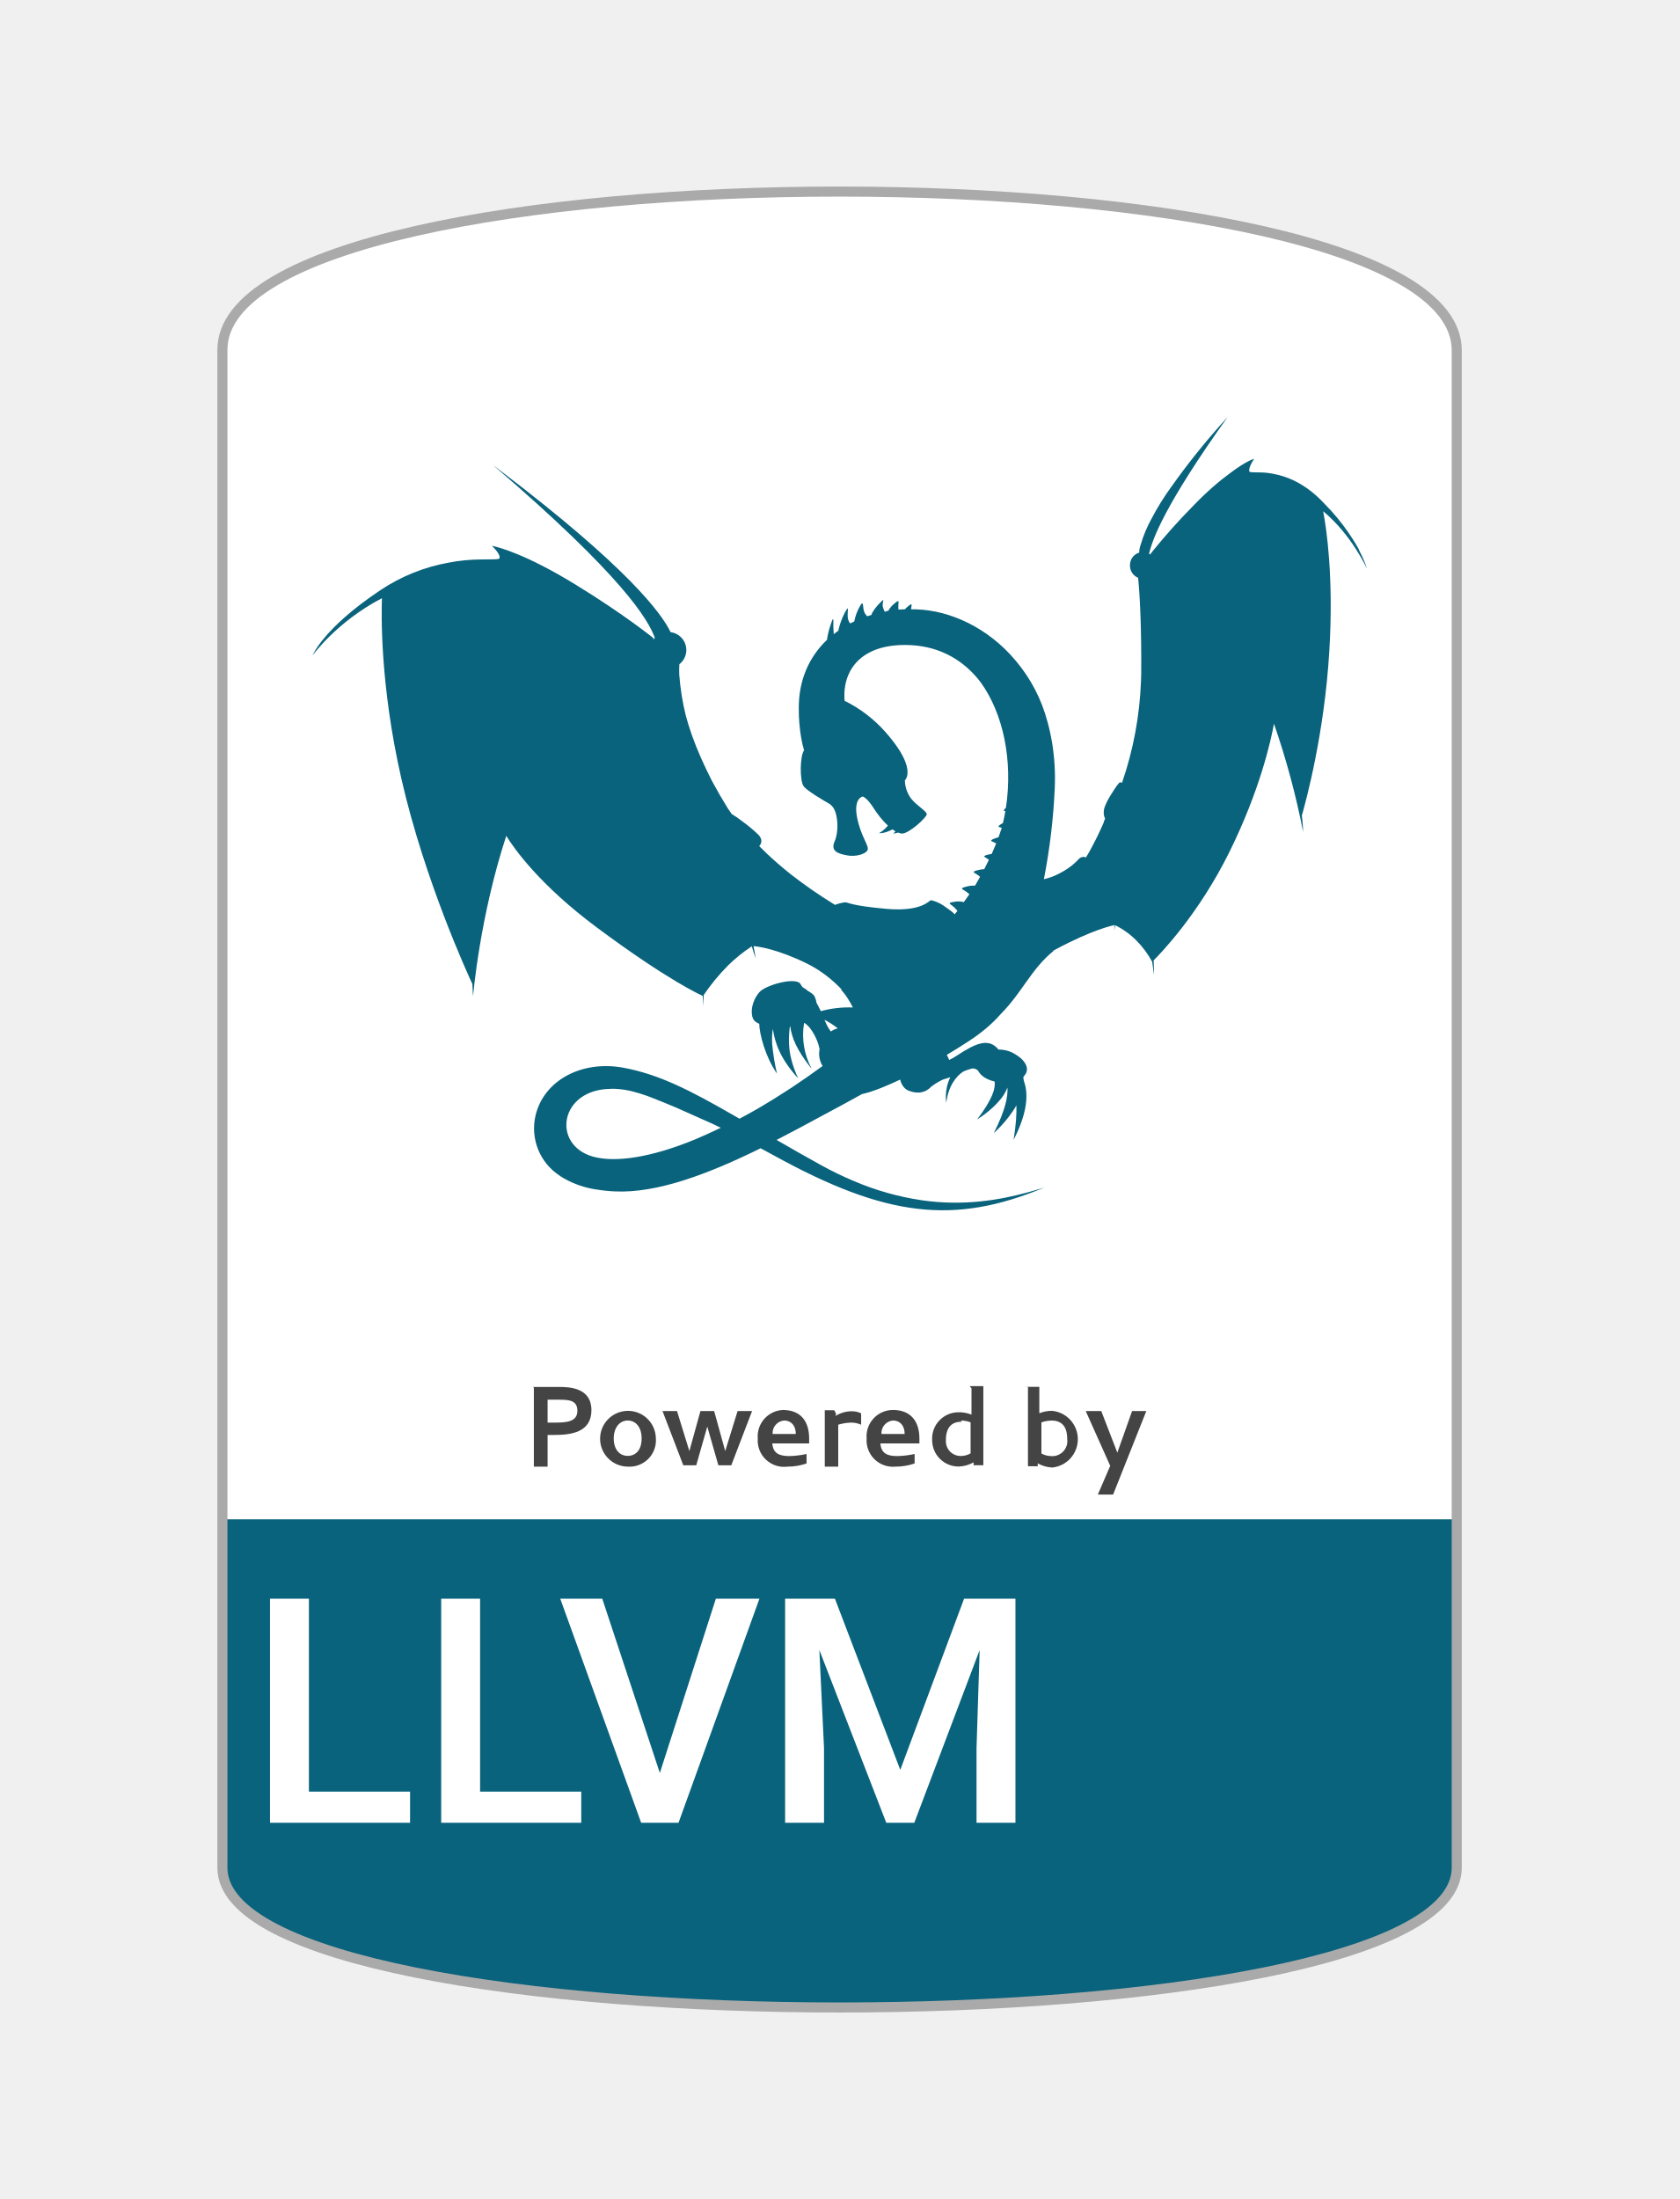
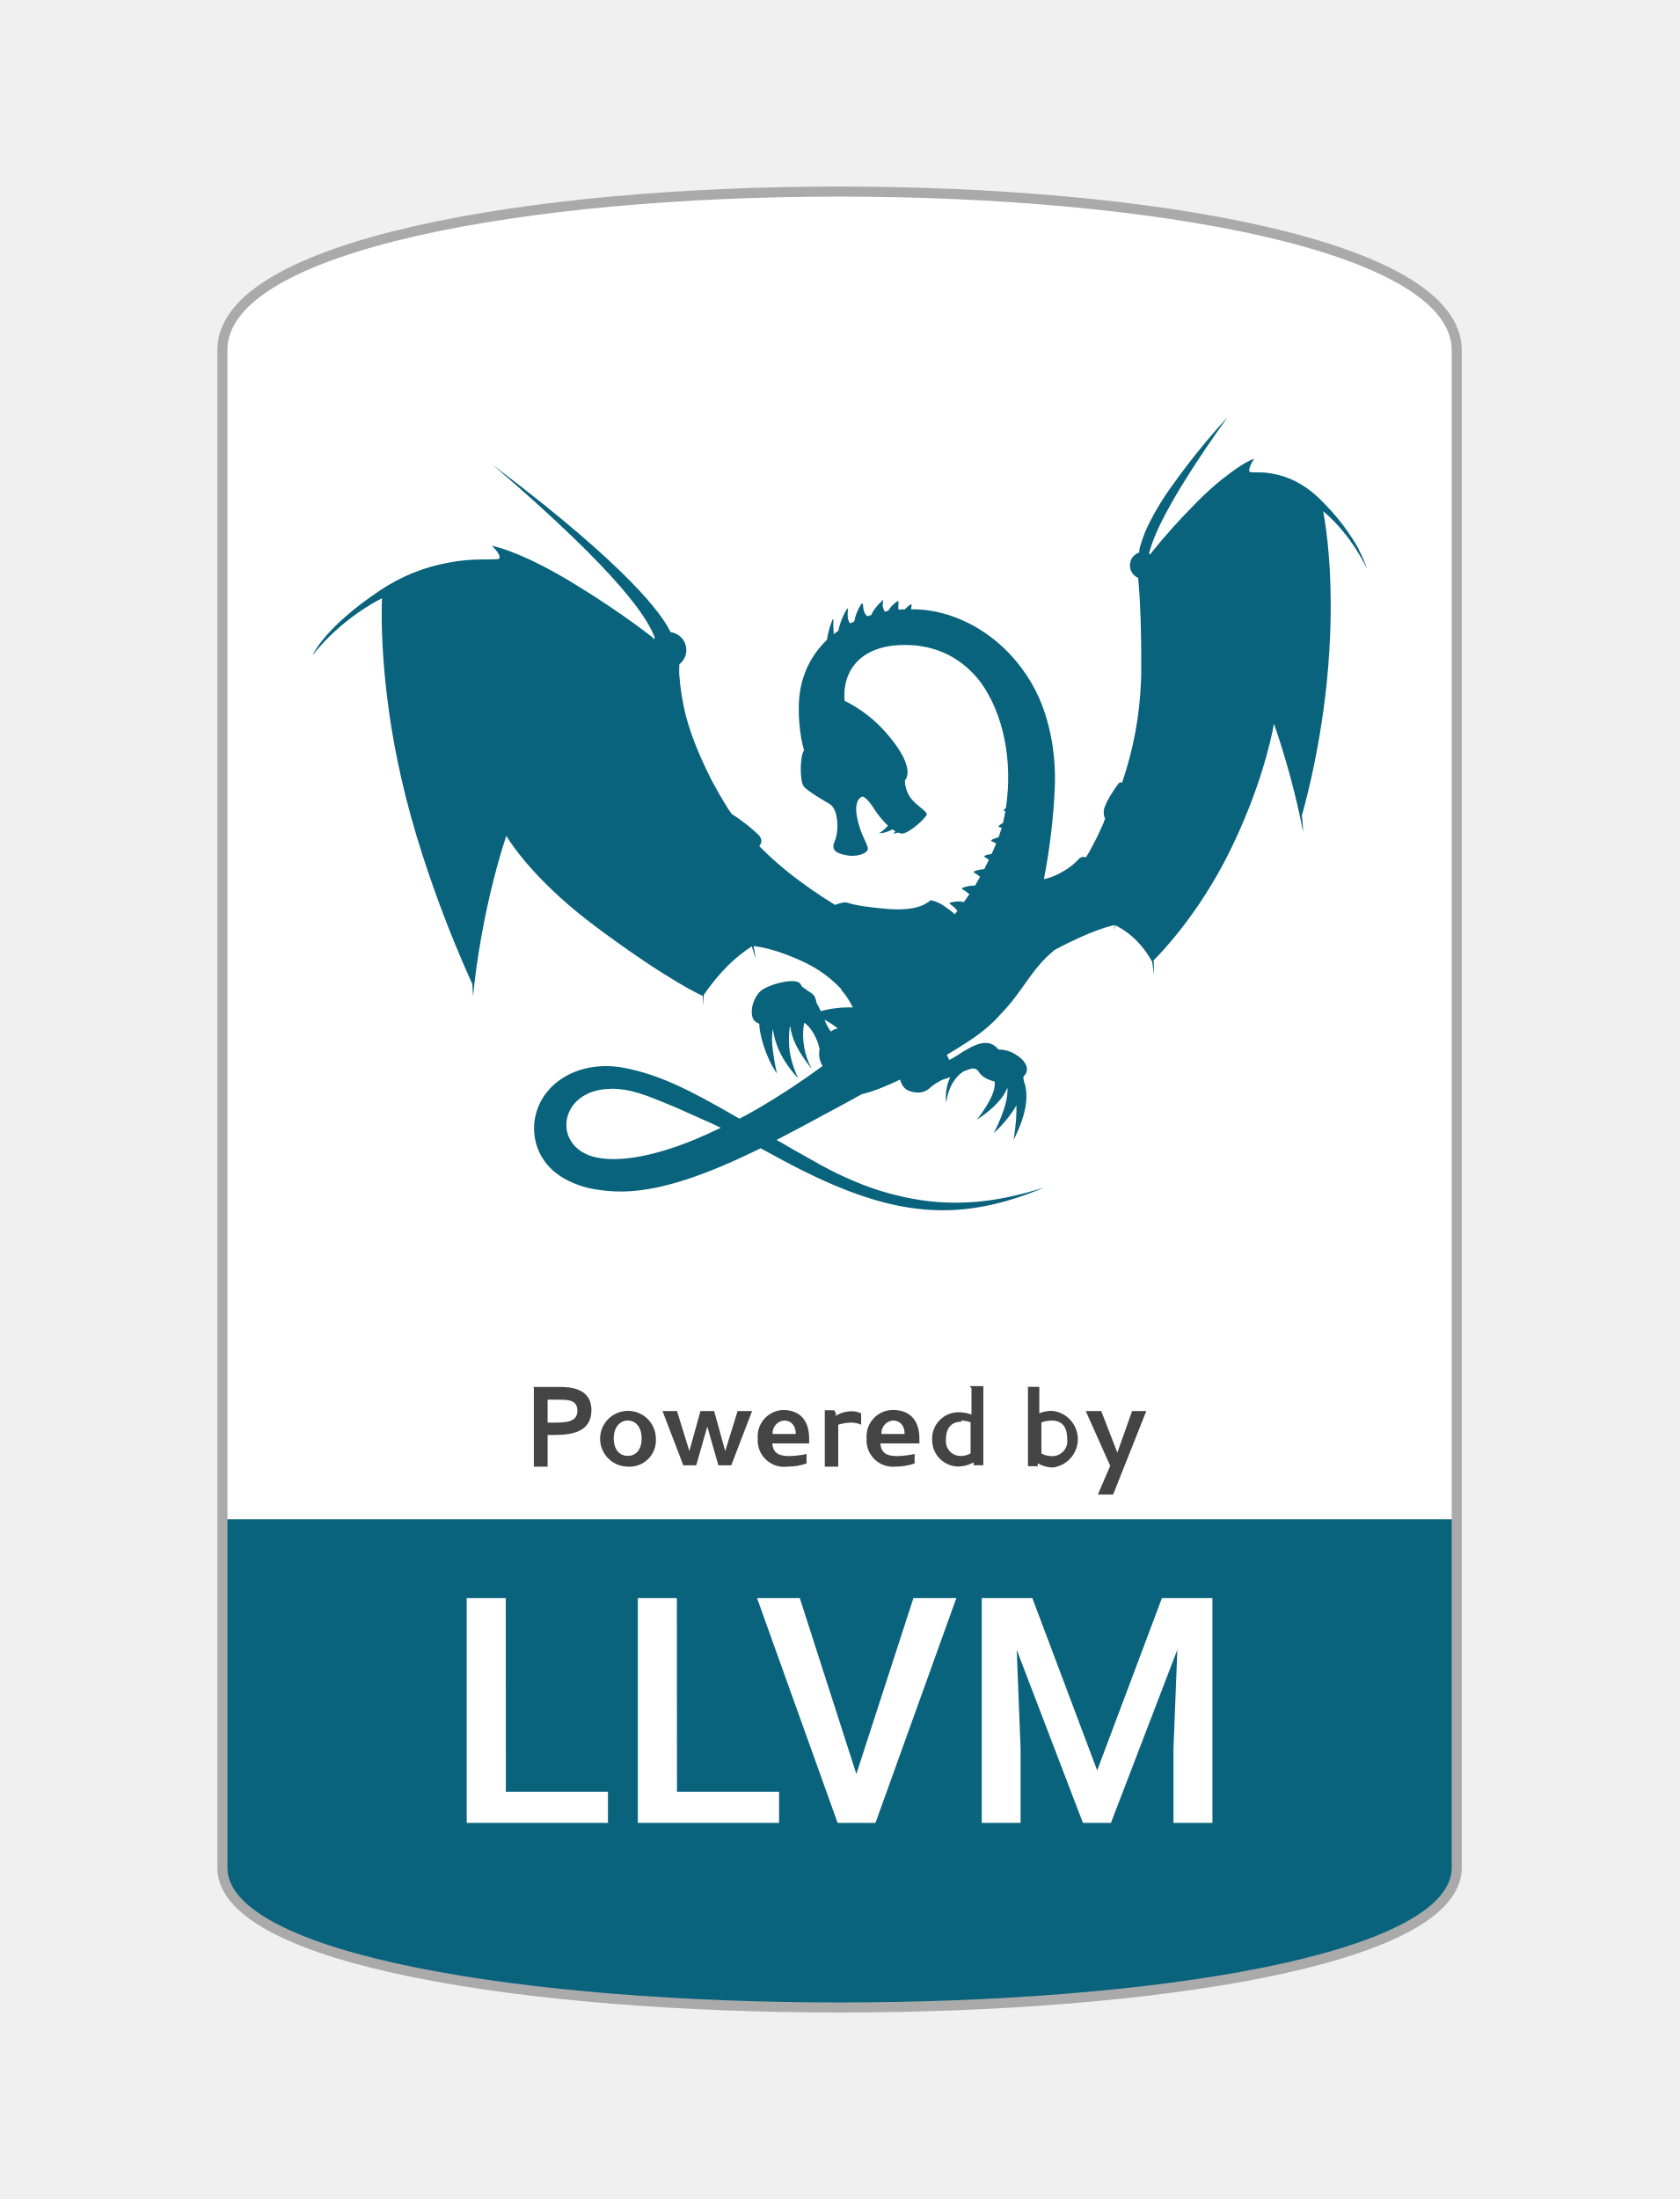
<svg xmlns="http://www.w3.org/2000/svg" xmlns:xlink="http://www.w3.org/1999/xlink" width="63.72" height="83.446" viewBox="0 0 16.859 22.078" version="1.1" id="svg1" xml:space="preserve">
  <defs id="defs1">
    <linearGradient id="linear-gradient-34" x1="155.32" y1="560.59" x2="155.32" y2="560.43" xlink:href="#linear-gradient-13" />
    <linearGradient id="linear-gradient-13" x1="155.32" y1="562.58" x2="155.32" y2="562.42" gradientTransform="matrix(45.2,0,0,-212.17,-6849.43,119709.31)" gradientUnits="userSpaceOnUse">
      <stop offset="0" stop-color="#16b0ed" stop-opacity="0.8" id="stop76" />
      <stop offset="1" stop-color="#0f59b2" stop-opacity="0.84" id="stop77" />
    </linearGradient>
    <linearGradient id="linear-gradient-35" x1="158.05" y1="560.59" x2="158.05" y2="560.43" xlink:href="#linear-gradient-14" />
    <linearGradient id="linear-gradient-14" x1="158.05" y1="562.58" x2="158.05" y2="562.42" gradientTransform="matrix(-46.13,0,0,-212.15,7480.38,119695.47)" gradientUnits="userSpaceOnUse">
      <stop offset="0" stop-color="#7db643" id="stop78" />
      <stop offset="1" stop-color="#367533" id="stop79" />
    </linearGradient>
    <linearGradient id="linear-gradient-36" x1="155.08" y1="560.59" x2="155.08" y2="560.43" xlink:href="#linear-gradient-15" />
    <linearGradient id="linear-gradient-15" x1="155.08" y1="562.58" x2="155.08" y2="562.42" gradientTransform="matrix(150.45,0,0,-212.19,-23151.41,119720.44)" gradientUnits="userSpaceOnUse">
      <stop offset="0" stop-color="#88c649" stop-opacity="0.8" id="stop80" />
      <stop offset="1" stop-color="#439240" stop-opacity="0.84" id="stop81" />
    </linearGradient>
  </defs>
  <g id="layer1">
    <g id="g3">
      <path id="use1" style="display:inline;fill:#ffffff;fill-opacity:1;stroke-width:0.476" class="cls-162" d="M 8.43,1.923 C 5.331,1.922 2.233,2.452 2.233,3.512 V 18.752 c 0,1.871 12.393,1.871 12.393,0 V 3.517 c 0,-1.062 -3.098,-1.594 -6.197,-1.594 z" />
      <path id="path1568" style="fill:#09637d;fill-opacity:1;stroke-width:0.265;stroke-dasharray:none" class="cls-162" d="m 2.233,15.254 v 3.498 c 0,1.871 12.393,1.871 12.393,0 v -3.498 z" />
      <path class="cls-28" d="M 14.626,3.517 V 18.752 c 0,1.871 -12.393,1.871 -12.393,0 V 3.512 c 0,-2.119 12.393,-2.119 12.393,0.005 z" id="path8" style="fill:none;fill-opacity:1;stroke:#aaaaaa;stroke-width:0.101px;stroke-linecap:round;stroke-linejoin:bevel" />
    </g>
    <g id="g2" transform="translate(0.1190642)">
      <path class="cls-162" d="m 5.379,14.053 h 0.103 c 0.101,0 0.196,0 0.196,0.111 0,0.111 -0.108,0.119 -0.228,0.119 h -0.071 v -0.225 m -0.138,-0.127 v 0.794 h 0.138 v -0.318 h 0.064 c 0.169,0 0.376,-0.024 0.376,-0.249 0,-0.225 -0.22,-0.233 -0.323,-0.233 h -0.265" id="path1561" style="fill:#444444;stroke-width:0.265" />
      <path class="cls-162" d="m 6.183,14.725 a 0.265,0.265 0 0 0 0.283,-0.286 0.28,0.28 0 1 0 -0.283,0.286 m 0,-0.463 c 0.077,0 0.14,0.061 0.14,0.18 0,0.119 -0.061,0.175 -0.14,0.175 -0.079,0 -0.14,-0.061 -0.14,-0.175 0,-0.114 0.064,-0.18 0.14,-0.18" id="path1562" style="fill:#444444;stroke-width:0.265" />
      <polyline class="cls-162" points="172.68 807.88 172.26 809.4 171.79 807.88 171.24 807.88 172.03 809.94 172.52 809.94 172.94 808.47 173.36 809.94 173.85 809.94 174.64 807.88 174.09 807.88 173.62 809.4 173.2 807.88 172.68 807.88" id="polyline1562" style="fill:#444444" transform="matrix(0.2645833,0,0,0.2645833,-38.77469,-199.5848)" />
      <path class="cls-162" d="m 7.755,14.262 c 0.066,0 0.116,0.048 0.116,0.135 h -0.233 a 0.127,0.127 0 0 1 0.116,-0.135 m 0,-0.106 a 0.265,0.265 0 0 0 -0.265,0.286 0.265,0.265 0 0 0 0.299,0.283 0.574,0.574 0 0 0 0.191,-0.032 v -0.095 a 0.892,0.892 0 0 1 -0.172,0.021 c -0.101,0 -0.164,-0.026 -0.172,-0.127 h 0.37 v -0.05 c 0,-0.169 -0.082,-0.286 -0.265,-0.286" id="path1563" style="fill:#444444;stroke-width:0.265" />
      <path class="cls-162" d="m 8.276,14.196 -0.019,-0.037 h -0.095 v 0.566 h 0.135 v -0.421 a 0.489,0.489 0 0 1 0.127,-0.021 0.249,0.249 0 0 1 0.103,0.021 v 0 -0.114 a 0.212,0.212 0 0 0 -0.098,-0.021 0.312,0.312 0 0 0 -0.161,0.048" id="path1564" style="fill:#444444;stroke-width:0.265" />
      <path class="cls-162" d="m 8.848,14.262 c 0.066,0 0.116,0.048 0.116,0.135 h -0.233 a 0.127,0.127 0 0 1 0.116,-0.135 m 0,-0.106 a 0.265,0.265 0 0 0 -0.265,0.286 0.265,0.265 0 0 0 0.291,0.283 0.574,0.574 0 0 0 0.191,-0.032 v -0.095 a 0.894,0.894 0 0 1 -0.175,0.021 c -0.098,0 -0.161,-0.026 -0.169,-0.127 h 0.392 v -0.05 c 0,-0.169 -0.085,-0.286 -0.265,-0.286" id="path1565" style="fill:#444444;stroke-width:0.265" />
      <path class="cls-162" d="m 9.528,14.262 a 0.288,0.288 0 0 1 0.098,0.018 v 0.312 a 0.193,0.193 0 0 1 -0.095,0.026 0.148,0.148 0 0 1 -0.153,-0.159 c 0,-0.14 0.069,-0.185 0.159,-0.185 m 0.098,-0.336 v 0.265 a 0.333,0.333 0 0 0 -0.13,-0.024 0.265,0.265 0 0 0 -0.265,0.283 0.265,0.265 0 0 0 0.27,0.262 0.325,0.325 0 0 0 0.146,-0.042 v 0.029 h 0.098 v -0.794 h -0.138" id="path1566" style="fill:#444444;stroke-width:0.265" />
      <path class="cls-162" d="m 10.435,14.262 c 0.093,0 0.161,0.045 0.161,0.185 a 0.151,0.151 0 0 1 -0.164,0.172 0.201,0.201 0 0 1 -0.095,-0.026 v -0.312 a 0.288,0.288 0 0 1 0.098,-0.018 m -0.233,-0.336 v 0.794 h 0.098 v -0.029 a 0.325,0.325 0 0 0 0.146,0.042 0.286,0.286 0 0 0 0,-0.569 0.333,0.333 0 0 0 -0.13,0.024 v -0.265 h -0.135" id="path1567" style="fill:#444444;stroke-width:0.265" />
      <polyline class="cls-162" points="187.3 807.88 188.23 809.96 187.76 811.05 188.34 811.05 189.6 807.88 189.06 807.88 188.5 809.46 187.89 807.88 187.3 807.88" id="polyline1567" style="fill:#444444" transform="matrix(0.2645833,0,0,0.2645833,-38.77469,-199.5848)" />
    </g>
-     <text xml:space="preserve" style="font-weight:500;font-size:3.175px;font-family:Roboto;-inkscape-font-specification:'Roboto Medium';text-align:center;text-anchor:middle;display:inline;fill:#ffffff;fill-opacity:1;stroke-width:0.265;stroke-dasharray:none" x="8.432" y="18.302" id="text2">
-       <tspan id="tspan1" style="font-style:normal;font-variant:normal;font-stretch:normal;font-size:3.175px;font-family:Roboto;-inkscape-font-specification:'Roboto Semi-Light';fill:#ffffff;stroke-width:0.265" x="8.432" y="18.302">LLVM</tspan>
-     </text>
+     <path style="font-weight:500;font-size:3.175px;font-family:Roboto;-inkscape-font-specification:'Roboto Semi-Light';text-align:center;text-anchor:middle;fill:#ffffff;stroke-width:0.265" d="m 5.079,17.989 h 1.025 v 0.313 H 4.686 v -2.257 h 0.392 z m 1.718,0 h 1.025 v 0.313 H 6.404 V 16.045 H 6.796 Z M 8.598,17.811 9.171,16.045 H 9.602 L 8.79,18.302 H 8.41 L 7.601,16.045 h 0.429 z m 1.767,-1.766 0.651,1.73 0.65,-1.73 h 0.507 v 2.257 h -0.391 v -0.744 l 0.039,-0.995 -0.667,1.739 h -0.281 l -0.665,-1.738 0.039,0.994 v 0.744 H 9.857 v -2.257 z" id="text2" aria-label="LLVM" />
    <path d="m 12.323,4.19 -0.038,0.042 a 7.164,7.164 0 0 0 -0.525,0.656 2.546,2.546 0 0 0 -0.197,0.317 1.27,1.27 0 0 0 -0.11,0.263 0.219,0.219 0 0 0 -0.015,0.078 v 0.002 a 0.131,0.131 0 0 0 -0.093,0.128 0.132,0.132 0 0 0 0.082,0.125 c 0.017,0.164 0.035,0.504 0.031,0.97 l -0.002,0.063 a 3.528,3.528 0 0 1 -0.191,1.026 c -0.007,-0.004 -0.013,-0.006 -0.018,-0.006 -0.013,0.001 -0.048,0.053 -0.084,0.111 -0.026,0.04 -0.052,0.086 -0.068,0.128 a 0.163,0.163 0 0 0 -0.013,0.062 0.11,0.11 0 0 0 0.004,0.039 c 0.004,0.016 0.01,0.026 0.01,0.026 a 3.014,3.014 0 0 1 -0.001,0.003 0.063,0.063 0 0 0 -0.012,0.03 l -0.005,0.013 A 3.014,3.014 0 0 1 10.967,8.496 l -0.034,0.063 a 3.014,3.014 0 0 1 -0.031,0.051 0.069,0.069 0 0 0 -0.01,-0.006 0.071,0.071 0 0 0 -0.05,0.011 c -0.021,0.015 -0.067,0.086 -0.22,0.162 a 0.61,0.61 0 0 1 -0.141,0.05 6.218,6.218 0 0 0 0.109,-0.913 2.237,2.237 0 0 0 -0.028,-0.466 c 0.001,-0.004 0.001,-0.007 0.001,-0.007 l -0.002,0.004 A 1.916,1.916 0 0 0 10.516,7.243 1.567,1.567 0 0 0 10.197,6.632 C 9.918,6.299 9.537,6.129 9.202,6.118 l -0.055,-8.82e-4 c 0,-0.004 0,-0.007 8.821e-4,-0.01 0.009,-0.043 0.011,-0.056 -0.038,-0.014 a 0.385,0.385 0 0 0 -0.025,0.024 1.317,1.317 0 0 0 -0.064,0.003 0.316,0.316 0 0 1 -0.001,-0.048 c 0.002,-0.034 0.011,-0.056 -0.038,-0.014 a 0.244,0.244 0 0 0 -0.063,0.074 c -0.022,0.004 -0.035,0.007 -0.035,0.007 l 0.02,-8.82e-4 -0.021,0.004 c -0.007,-0.019 -0.023,-0.046 -0.021,-0.071 0.004,-0.052 0.019,-0.062 -0.016,-0.029 -0.043,0.04 -0.089,0.1 -0.097,0.132 l -0.042,0.013 c -0.008,-0.008 -0.033,-0.031 -0.038,-0.079 -0.006,-0.049 -0.005,-0.073 -0.035,-0.022 a 0.503,0.503 0 0 0 -0.057,0.153 c -0.014,0.007 -0.028,0.013 -0.041,0.02 a 0.119,0.119 0 0 1 -0.025,-0.076 c -0.002,-0.064 0.018,-0.115 -0.03,-0.03 a 0.721,0.721 0 0 0 -0.064,0.179 0.706,0.706 0 0 0 -0.046,0.035 1.191,1.191 0 0 1 -0.004,-0.075 c -8.82e-4,-0.063 0.009,-0.131 -0.03,-0.011 A 0.808,0.808 0 0 0 8.303,6.424 C 8.125,6.594 8.017,6.828 8.02,7.117 v 0.003 a 1.508,1.508 0 0 0 0.006,0.146 c 0.009,0.105 0.025,0.193 0.047,0.267 -0.042,0.057 -0.045,0.304 -0.004,0.361 0.032,0.046 0.219,0.154 0.258,0.176 a 0.162,0.162 0 0 1 0.041,0.041 c 0.051,0.083 0.051,0.25 0.012,0.336 -0.047,0.105 0.047,0.126 0.126,0.141 0.078,0.016 0.183,-0.01 0.204,-0.052 0.021,-0.042 -0.068,-0.137 -0.105,-0.33 -0.037,-0.194 0.057,-0.209 0.057,-0.209 0,0 0.042,0.011 0.105,0.11 0.049,0.077 0.1,0.138 0.148,0.182 a 0.321,0.321 0 0 1 -0.089,0.076 c 0.053,0.002 0.106,-0.022 0.134,-0.038 a 0.34,0.34 0 0 0 0.031,0.02 0.448,0.448 0 0 1 -0.022,0.022 0.223,0.223 0 0 0 0.048,-0.01 0.13,0.13 0 0 0 0.037,0.01 c 0.068,0.005 0.251,-0.162 0.251,-0.194 0,-0.008 -0.007,-0.018 -0.017,-0.028 -0.019,-0.02 -0.053,-0.044 -0.091,-0.078 a 0.454,0.454 0 0 1 -0.049,-0.051 0.319,0.319 0 0 1 -0.062,-0.165 v -0.004 l -0.001,-0.014 c 0,0 0.003,-0.003 0.007,-0.009 v 0.002 l 0.002,-0.004 C 9.118,7.787 9.161,7.655 8.888,7.347 A 1.343,1.343 0 0 0 8.48,7.036 C 8.462,6.828 8.546,6.633 8.756,6.538 l -0.002,0.002 0.004,-0.003 c 0.1,-0.045 0.228,-0.068 0.387,-0.06 0.304,0.016 0.538,0.159 0.701,0.373 0.227,0.314 0.325,0.785 0.254,1.259 -0.03,0.029 -0.024,0.033 -0.006,0.034 a 2.036,2.036 0 0 1 -0.024,0.12 l -0.012,0.007 c -0.054,0.033 -0.031,0.032 0,0.041 l -0.003,0.009 a 1.755,1.755 0 0 1 -0.029,0.085 0.422,0.422 0 0 0 -0.038,0.013 c -0.06,0.023 -0.035,0.026 -0.005,0.04 l 0.019,0.01 a 2.478,2.478 0 0 1 -0.045,0.105 0.329,0.329 0 0 0 -0.035,0.007 c -0.063,0.016 -0.039,0.022 -0.011,0.04 a 0.229,0.229 0 0 1 0.018,0.012 2.991,2.991 0 0 1 -0.047,0.094 0.335,0.335 0 0 0 -0.067,0.011 c -0.062,0.016 -0.038,0.022 -0.01,0.04 0.015,0.009 0.026,0.018 0.035,0.026 a 3.537,3.537 0 0 1 -0.041,0.073 l -0.01,0.016 a 0.26,0.26 0 0 0 -0.091,0.011 c -0.063,0.016 -0.039,0.022 -0.011,0.04 a 0.295,0.295 0 0 1 0.046,0.035 3.797,3.797 0 0 1 -0.056,0.079 0.227,0.227 0 0 0 -0.101,-0.002 c -0.063,0.009 -0.041,0.018 -0.015,0.038 0.03,0.023 0.044,0.044 0.052,0.052 L 9.585,9.18 C 9.566,9.155 9.519,9.126 9.477,9.095 A 0.375,0.375 0 0 0 9.349,9.038 c -0.021,0 -0.088,0.118 -0.448,0.087 C 8.539,9.093 8.517,9.059 8.485,9.059 a 0.431,0.431 0 0 0 -0.101,0.026 l -0.015,-0.009 A 4.864,4.864 0 0 1 7.941,8.779 c -0.205,-0.163 -0.318,-0.285 -0.318,-0.285 0,0 0.06,-0.055 -0.021,-0.125 A 1.464,1.464 0 0 0 7.453,8.246 0.951,0.951 0 0 0 7.347,8.173 1.574,1.574 0 0 1 7.308,8.117 5.065,5.065 0 0 1 7.148,7.84 4.61,4.61 0 0 1 7.037,7.607 C 6.967,7.449 6.918,7.307 6.885,7.182 A 2.478,2.478 0 0 1 6.82,6.775 0.995,0.995 0 0 1 6.821,6.669 0.181,0.181 0 0 0 6.891,6.526 0.181,0.181 0 0 0 6.733,6.347 C 6.643,6.158 6.3,5.695 5.022,4.724 l -0.056,-0.043 0.002,0.002 -0.016,-0.012 C 6.254,5.787 6.509,6.222 6.575,6.404 a 0.181,0.181 0 0 0 -0.012,0.015 8.242,8.242 0 0 0 -0.008,-0.006 c 0.008,0 0.011,-0.002 0.011,-0.002 0,0 -0.296,-0.241 -0.788,-0.542 C 5.285,5.566 5.008,5.494 4.949,5.482 l -0.011,-0.003 c 0,0 0.091,0.084 0.077,0.126 -0.004,0.014 -0.074,0.01 -0.186,0.012 A 1.741,1.741 0 0 0 4.509,5.648 1.808,1.808 0 0 0 3.818,5.926 c -0.575,0.384 -0.68,0.655 -0.68,0.655 0,0 0.243,-0.339 0.697,-0.575 -0.006,0.149 -0.021,0.869 0.196,1.817 0.234,1.023 0.675,1.979 0.712,2.057 0.002,0.079 0.007,0.12 0.007,0.12 0,0 0.065,-0.789 0.333,-1.608 0.077,0.125 0.334,0.493 0.915,0.924 0.718,0.534 1.045,0.677 1.058,0.683 4.41e-4,0.069 0.002,0.106 0.002,0.106 0,0 0.002,-0.044 0.008,-0.116 A 2.068,2.068 0 0 1 7.31,9.693 1.579,1.579 0 0 1 7.548,9.501 c 0.014,0.049 0.028,0.09 0.041,0.122 -0.009,-0.043 -0.016,-0.084 -0.023,-0.124 0.047,0.004 0.237,0.029 0.532,0.173 0.151,0.074 0.269,0.174 0.352,0.262 a 0.074,0.074 0 0 0 -0.006,0.003 c 0,0 0.054,0.049 0.119,0.178 a 1.065,1.065 0 0 0 -0.322,0.037 1.285,1.285 0 0 0 -0.043,-0.084 0.213,0.213 0 0 0 -0.017,-0.059 c -0.012,-0.027 -0.042,-0.044 -0.072,-0.062 a 0.175,0.175 0 0 0 -0.046,-0.032 0.099,0.099 0 0 1 -0.024,-0.032 c -0.037,-0.081 -0.352,0.005 -0.415,0.079 -0.077,0.09 -0.092,0.205 -0.062,0.268 0.009,0.02 0.031,0.036 0.061,0.049 8.82e-4,0.097 0.06,0.331 0.178,0.5 a 2.189,2.189 0 0 1 -0.048,-0.294 c -0.004,-0.071 0,-0.121 0.007,-0.154 0.021,0.145 0.077,0.302 0.254,0.496 -0.109,-0.238 -0.097,-0.38 -0.086,-0.504 l 0.004,-0.019 0.002,-4.4e-4 c 0.016,0.116 0.063,0.235 0.213,0.425 a 0.182,0.182 0 0 1 -0.006,-0.012 l 0.006,0.009 a 0.717,0.717 0 0 1 -0.074,-0.454 l 0.004,-8.85e-4 c 0.02,0.013 0.04,0.031 0.059,0.056 0.056,0.076 0.083,0.154 0.093,0.207 a 0.233,0.233 0 0 0 0.03,0.169 8.083,8.083 0 0 1 -0.317,0.221 c -0.101,0.066 -0.216,0.138 -0.334,0.207 -0.062,0.035 -0.123,0.07 -0.183,0.101 l -0.06,-0.034 h 8.82e-4 l -0.004,-0.002 c -0.428,-0.246 -0.745,-0.411 -1.11,-0.477 -0.41,-0.073 -0.788,0.125 -0.874,0.477 a 0.566,0.566 0 0 0 0.243,0.609 l 0.005,0.004 c 0.006,0.004 0.011,0.007 0.018,0.011 l 0.026,0.016 h 8.818e-4 a 0.926,0.926 0 0 0 0.304,0.105 l 0.012,0.002 h 0.003 a 1.543,1.543 0 0 0 0.182,0.019 c 0.43,0.021 0.951,-0.18 1.465,-0.433 0.044,0.024 0.089,0.048 0.135,0.073 1.123,0.619 1.807,0.699 2.714,0.321 -0.221,0.067 -0.533,0.157 -0.923,0.152 a 0.022,0.022 0 0 0 -0.009,-0.003 v 0.003 a 2.408,2.408 0 0 1 -0.285,-0.022 l -0.013,-0.002 v -0.001 a 0.118,0.118 0 0 0 -4.368e-4,9.8e-4 A 2.756,2.756 0 0 1 8.569,11.856 3.436,3.436 0 0 1 8.24,11.696 25.164,25.164 0 0 1 7.797,11.445 c 0.153,-0.079 0.305,-0.16 0.452,-0.24 0.157,-0.083 0.296,-0.16 0.405,-0.22 l 0.004,-0.002 h 0.003 c 0,0 0.037,-0.008 0.071,-0.019 0.075,-0.023 0.181,-0.066 0.306,-0.125 0.012,0.052 0.042,0.095 0.086,0.112 0.104,0.04 0.179,0.012 0.23,-0.045 l 0.008,-0.004 0.021,-0.016 c 0.022,-0.013 0.047,-0.03 0.069,-0.04 a 0.503,0.503 0 0 1 0.023,-0.01 c 0.018,-0.004 0.034,-0.01 0.051,-0.016 l 0.015,-0.004 c -0.064,0.131 -0.04,0.256 -0.04,0.256 0.019,-0.163 0.097,-0.268 0.173,-0.315 0.028,-0.012 0.057,-0.022 0.088,-0.03 0.028,0 0.051,0.01 0.063,0.031 0.031,0.053 0.096,0.086 0.161,0.1 0.011,0.066 -0.02,0.178 -0.176,0.382 l 0.04,-0.027 0.002,-0.001 0.032,-0.023 c 0.063,-0.048 0.111,-0.093 0.147,-0.135 a 0.428,0.428 0 0 0 0.084,-0.135 c 0.006,0.088 -0.019,0.224 -0.137,0.457 0,0 0.14,-0.122 0.227,-0.278 0.003,0.084 -0.004,0.195 -0.028,0.346 0.152,-0.297 0.143,-0.478 0.105,-0.585 l -0.004,-0.016 a 0.191,0.191 0 0 0 -0.004,-0.029 l 0.019,-0.025 c 0.052,-0.073 -0.021,-0.152 -0.068,-0.183 -0.026,-0.018 -0.088,-0.068 -0.2,-0.069 -0.099,-0.119 -0.225,-0.066 -0.422,0.064 a 0.572,0.572 0 0 1 -0.073,0.041 0.32,0.32 0 0 0 -0.024,-0.051 c 0.071,-0.042 0.144,-0.088 0.218,-0.136 0.14,-0.091 0.244,-0.183 0.321,-0.271 0.225,-0.228 0.304,-0.45 0.534,-0.638 h -0.006 l 0.026,-0.014 c 0.377,-0.202 0.576,-0.241 0.59,-0.244 l -0.001,0.056 0.008,-0.055 a 0.792,0.792 0 0 1 0.212,0.152 0.935,0.935 0 0 1 0.16,0.215 l 0.019,0.132 c 0,0 0,-0.051 -0.004,-0.146 0.067,-0.067 0.45,-0.46 0.76,-1.087 0.306,-0.619 0.416,-1.113 0.448,-1.289 a 8.02,8.02 0 0 1 0.293,1.087 c 0,0 -8.82e-4,-0.059 -0.013,-0.165 0.042,-0.148 0.227,-0.825 0.276,-1.656 0.044,-0.741 -0.029,-1.226 -0.062,-1.399 0.286,0.236 0.439,0.576 0.439,0.576 0,0 -0.018,-0.072 -0.083,-0.193 l 0.009,0.012 c 0,0 -0.104,-0.201 -0.284,-0.399 A 2.844,2.844 0 0 0 13.294,5.053 C 13.104,4.85 12.918,4.781 12.778,4.756 a 0.692,0.692 0 0 0 -0.136,-0.013 h -0.008 c -0.055,-0.001 -0.088,8.82e-4 -0.091,-0.011 -0.009,-0.042 0.049,-0.126 0.049,-0.126 0,0 -0.078,0.02 -0.244,0.146 -0.101,0.074 -0.229,0.181 -0.376,0.335 a 6.036,6.036 0 0 0 -0.392,0.438 l -0.033,0.042 a 0.09,0.09 0 0 0 -0.01,-0.007 c 0.033,-0.146 0.16,-0.493 0.788,-1.372 z M 8.394,9.09 a 0.155,0.155 0 0 1 0.005,0.003 z M 8.278,10.239 c 0.039,0.019 0.084,0.047 0.134,0.086 h -0.002 a 0.213,0.213 0 0 0 -0.068,0.031 0.422,0.422 0 0 1 -0.056,-0.099 z m -2.141,0.692 c 0.058,0 0.122,0.006 0.19,0.021 l 0.009,0.002 0.007,0.002 c 0.049,0.012 0.098,0.027 0.149,0.045 l 0.025,0.009 c 0.084,0.033 0.174,0.069 0.269,0.109 0.141,0.062 0.273,0.122 0.37,0.165 l 0.081,0.039 c -0.097,0.047 -0.187,0.086 -0.254,0.115 C 6.536,11.623 6.176,11.675 5.952,11.612 5.536,11.493 5.617,10.934 6.137,10.932 Z" id="path1-5" style="display:inline;fill:#09637d;fill-opacity:1;stroke:none;stroke-width:0.441" />
  </g>
</svg>
